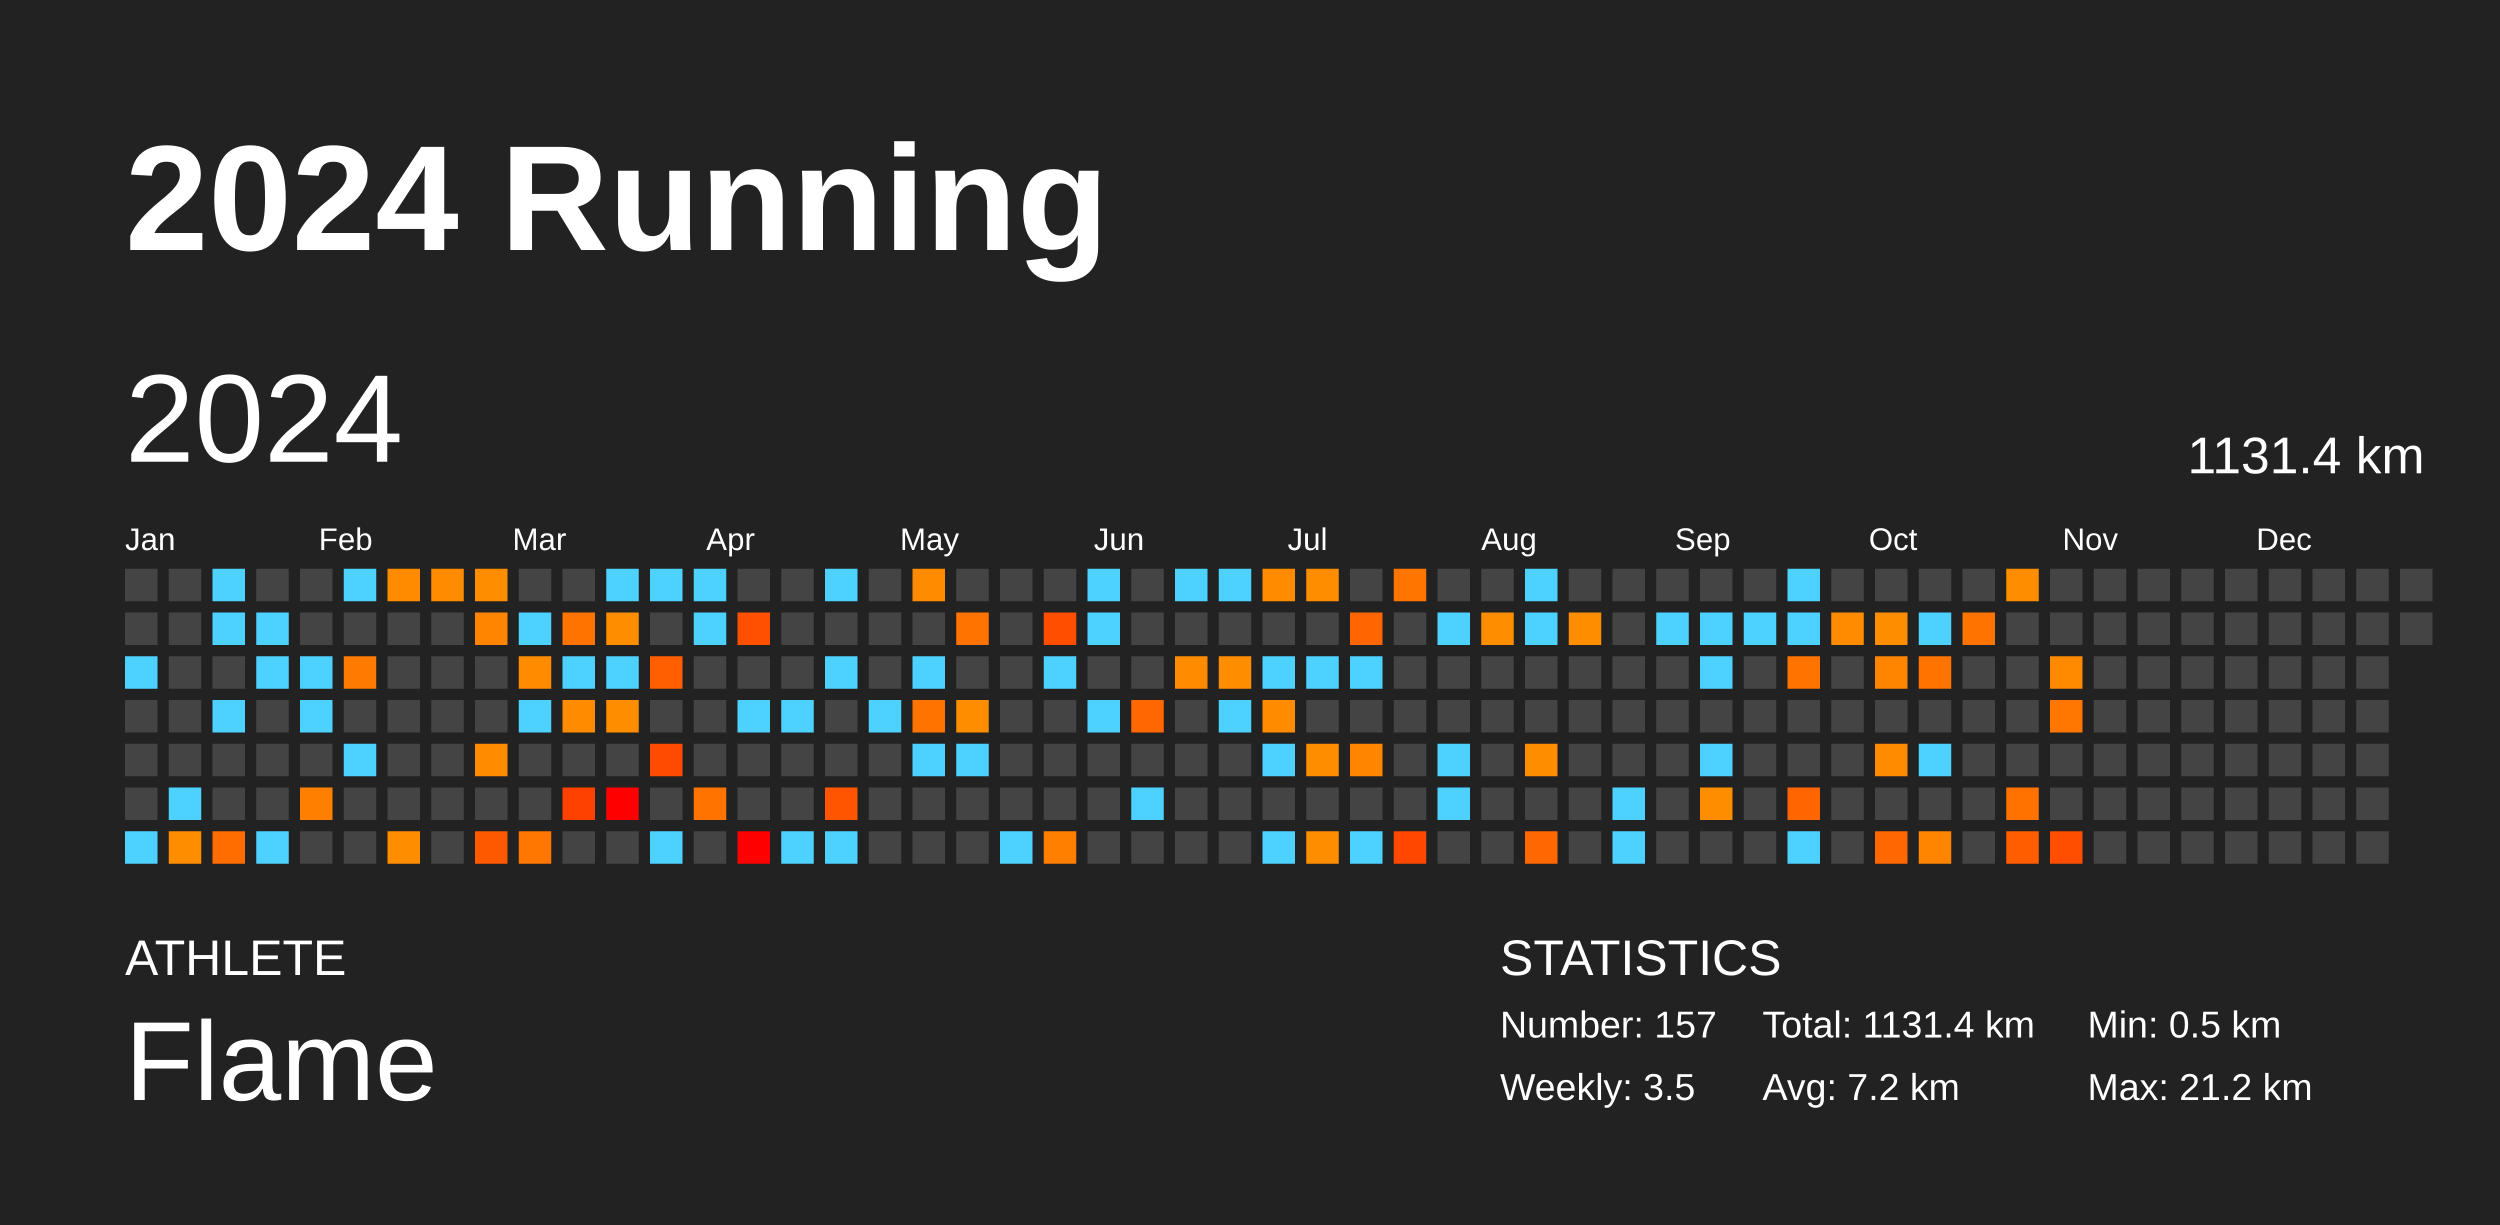
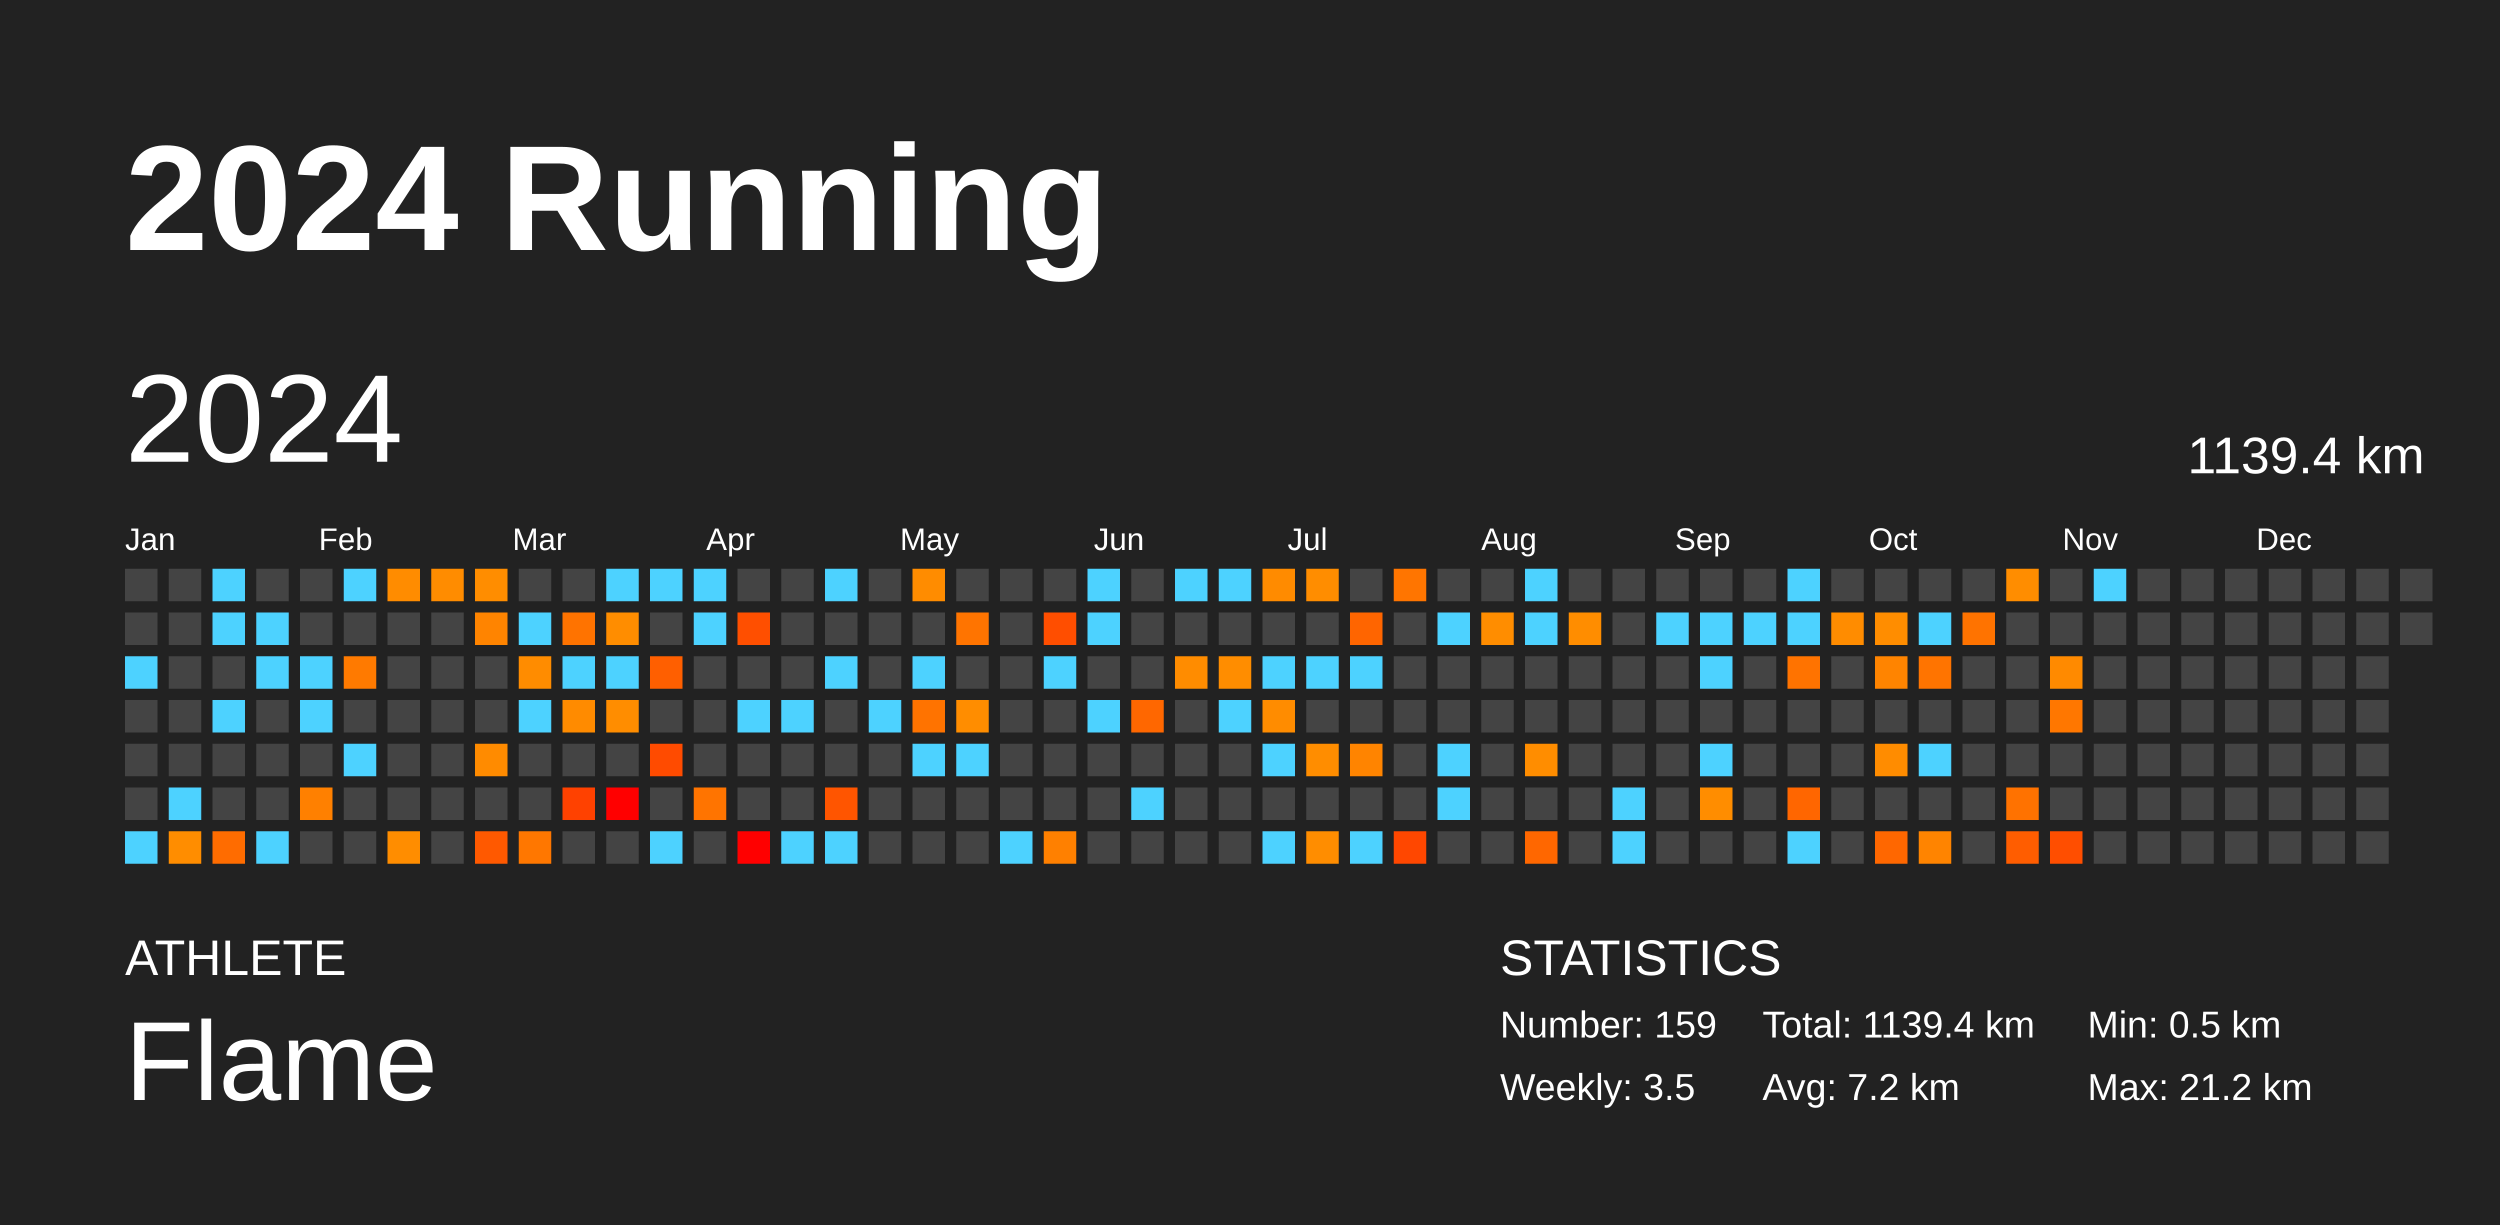
<svg xmlns="http://www.w3.org/2000/svg" baseProfile="full" height="98mm" version="1.1" viewBox="0,0,200,98" width="200mm">
  <defs />
  <rect fill="#222222" height="98" width="200" x="0" y="0" />
  <text fill="#FFFFFF" style="font-size:12px; font-family:Arial; font-weight:bold;" x="10" y="20">2024 Running</text>
  <text fill="#FFFFFF" style="font-size:4px; font-family:Arial" x="10" y="78">ATHLETE</text>
  <text fill="#FFFFFF" style="font-size:9px; font-family:Arial" x="10" y="88">Flame</text>
  <text fill="#FFFFFF" style="font-size:4px; font-family:Arial" x="120" y="78">STATISTICS</text>
-   <text fill="#FFFFFF" style="font-size:3px; font-family:Arial" x="120" y="83">Number: 157</text>
+   <text fill="#FFFFFF" style="font-size:3px; font-family:Arial" x="120" y="83">Number: 159</text>
  <text fill="#FFFFFF" style="font-size:3px; font-family:Arial" x="120" y="88">Weekly: 3.5</text>
-   <text fill="#FFFFFF" style="font-size:3px; font-family:Arial" x="141" y="83">Total: 1131.4 km</text>
+   <text fill="#FFFFFF" style="font-size:3px; font-family:Arial" x="141" y="83">Total: 1139.4 km</text>
  <text fill="#FFFFFF" style="font-size:3px; font-family:Arial" x="141" y="88">Avg: 7.2 km</text>
  <text fill="#FFFFFF" style="font-size:3px; font-family:Arial" x="167" y="83">Min: 0.5 km</text>
  <text fill="#FFFFFF" style="font-size:3px; font-family:Arial" x="167" y="88">Max: 21.2 km</text>
  <text dominant-baseline="hanging" fill="#FFFFFF" style="font-size:10.0px; font-family:Arial;" x="10" y="30">2024</text>
-   <text dominant-baseline="hanging" fill="#FFFFFF" style="font-size:4.125px; font-family:Arial;" x="175" y="35">1131.4 km</text>
+   <text dominant-baseline="hanging" fill="#FFFFFF" style="font-size:4.125px; font-family:Arial;" x="175" y="35">1139.4 km</text>
  <text fill="#FFFFFF" style="font-size:2.5px; font-family:Arial" x="10.0" y="44">Jan</text>
  <text fill="#FFFFFF" style="font-size:2.5px; font-family:Arial" x="25.5" y="44">Feb</text>
  <text fill="#FFFFFF" style="font-size:2.5px; font-family:Arial" x="41.0" y="44">Mar</text>
  <text fill="#FFFFFF" style="font-size:2.5px; font-family:Arial" x="56.5" y="44">Apr</text>
  <text fill="#FFFFFF" style="font-size:2.5px; font-family:Arial" x="72.0" y="44">May</text>
  <text fill="#FFFFFF" style="font-size:2.5px; font-family:Arial" x="87.5" y="44">Jun</text>
  <text fill="#FFFFFF" style="font-size:2.5px; font-family:Arial" x="103.0" y="44">Jul</text>
  <text fill="#FFFFFF" style="font-size:2.5px; font-family:Arial" x="118.5" y="44">Aug</text>
  <text fill="#FFFFFF" style="font-size:2.5px; font-family:Arial" x="134.0" y="44">Sep</text>
  <text fill="#FFFFFF" style="font-size:2.5px; font-family:Arial" x="149.5" y="44">Oct</text>
  <text fill="#FFFFFF" style="font-size:2.5px; font-family:Arial" x="165.0" y="44">Nov</text>
  <text fill="#FFFFFF" style="font-size:2.5px; font-family:Arial" x="180.5" y="44">Dec</text>
  <rect fill="#444444" height="2.6" width="2.6" x="10.0" y="45.5" />
  <rect fill="#444444" height="2.6" width="2.6" x="10.0" y="49.0" />
  <rect fill="#4dd2ff" height="2.6" width="2.6" x="10.0" y="52.5" />
  <rect fill="#444444" height="2.6" width="2.6" x="10.0" y="56.0" />
  <rect fill="#444444" height="2.6" width="2.6" x="10.0" y="59.5" />
  <rect fill="#444444" height="2.6" width="2.6" x="10.0" y="63.0" />
  <rect fill="#4dd2ff" height="2.6" width="2.6" x="10.0" y="66.5" />
  <rect fill="#444444" height="2.6" width="2.6" x="13.5" y="45.5" />
  <rect fill="#444444" height="2.6" width="2.6" x="13.5" y="49.0" />
  <rect fill="#444444" height="2.6" width="2.6" x="13.5" y="52.5" />
  <rect fill="#444444" height="2.6" width="2.6" x="13.5" y="56.0" />
  <rect fill="#444444" height="2.6" width="2.6" x="13.5" y="59.5" />
  <rect fill="#4dd2ff" height="2.6" width="2.6" x="13.5" y="63.0" />
  <rect fill="#ff8d00" height="2.6" width="2.6" x="13.5" y="66.5" />
  <rect fill="#4dd2ff" height="2.6" width="2.6" x="17.0" y="45.5" />
  <rect fill="#4dd2ff" height="2.6" width="2.6" x="17.0" y="49.0" />
  <rect fill="#444444" height="2.6" width="2.6" x="17.0" y="52.5" />
  <rect fill="#4dd2ff" height="2.6" width="2.6" x="17.0" y="56.0" />
  <rect fill="#444444" height="2.6" width="2.6" x="17.0" y="59.5" />
  <rect fill="#444444" height="2.6" width="2.6" x="17.0" y="63.0" />
  <rect fill="#ff6c00" height="2.6" width="2.6" x="17.0" y="66.5" />
  <rect fill="#444444" height="2.6" width="2.6" x="20.5" y="45.5" />
  <rect fill="#4dd2ff" height="2.6" width="2.6" x="20.5" y="49.0" />
  <rect fill="#4dd2ff" height="2.6" width="2.6" x="20.5" y="52.5" />
  <rect fill="#444444" height="2.6" width="2.6" x="20.5" y="56.0" />
  <rect fill="#444444" height="2.6" width="2.6" x="20.5" y="59.5" />
  <rect fill="#444444" height="2.6" width="2.6" x="20.5" y="63.0" />
  <rect fill="#4dd2ff" height="2.6" width="2.6" x="20.5" y="66.5" />
  <rect fill="#444444" height="2.6" width="2.6" x="24.0" y="45.5" />
  <rect fill="#444444" height="2.6" width="2.6" x="24.0" y="49.0" />
  <rect fill="#4dd2ff" height="2.6" width="2.6" x="24.0" y="52.5" />
  <rect fill="#4dd2ff" height="2.6" width="2.6" x="24.0" y="56.0" />
  <rect fill="#444444" height="2.6" width="2.6" x="24.0" y="59.5" />
  <rect fill="#ff8000" height="2.6" width="2.6" x="24.0" y="63.0" />
  <rect fill="#444444" height="2.6" width="2.6" x="24.0" y="66.5" />
  <rect fill="#4dd2ff" height="2.6" width="2.6" x="27.5" y="45.5" />
  <rect fill="#444444" height="2.6" width="2.6" x="27.5" y="49.0" />
  <rect fill="#ff7a00" height="2.6" width="2.6" x="27.5" y="52.5" />
  <rect fill="#444444" height="2.6" width="2.6" x="27.5" y="56.0" />
  <rect fill="#4dd2ff" height="2.6" width="2.6" x="27.5" y="59.5" />
  <rect fill="#444444" height="2.6" width="2.6" x="27.5" y="63.0" />
  <rect fill="#444444" height="2.6" width="2.6" x="27.5" y="66.5" />
  <rect fill="#ff8c00" height="2.6" width="2.6" x="31.0" y="45.5" />
  <rect fill="#444444" height="2.6" width="2.6" x="31.0" y="49.0" />
  <rect fill="#444444" height="2.6" width="2.6" x="31.0" y="52.5" />
  <rect fill="#444444" height="2.6" width="2.6" x="31.0" y="56.0" />
  <rect fill="#444444" height="2.6" width="2.6" x="31.0" y="59.5" />
  <rect fill="#444444" height="2.6" width="2.6" x="31.0" y="63.0" />
  <rect fill="#ff8d00" height="2.6" width="2.6" x="31.0" y="66.5" />
  <rect fill="#ff8c00" height="2.6" width="2.6" x="34.5" y="45.5" />
  <rect fill="#444444" height="2.6" width="2.6" x="34.5" y="49.0" />
  <rect fill="#444444" height="2.6" width="2.6" x="34.5" y="52.5" />
  <rect fill="#444444" height="2.6" width="2.6" x="34.5" y="56.0" />
  <rect fill="#444444" height="2.6" width="2.6" x="34.5" y="59.5" />
  <rect fill="#444444" height="2.6" width="2.6" x="34.5" y="63.0" />
  <rect fill="#444444" height="2.6" width="2.6" x="34.5" y="66.5" />
  <rect fill="#ff8d00" height="2.6" width="2.6" x="38.0" y="45.5" />
  <rect fill="#ff8400" height="2.6" width="2.6" x="38.0" y="49.0" />
  <rect fill="#444444" height="2.6" width="2.6" x="38.0" y="52.5" />
  <rect fill="#444444" height="2.6" width="2.6" x="38.0" y="56.0" />
  <rect fill="#ff8b00" height="2.6" width="2.6" x="38.0" y="59.5" />
  <rect fill="#444444" height="2.6" width="2.6" x="38.0" y="63.0" />
  <rect fill="#ff5900" height="2.6" width="2.6" x="38.0" y="66.5" />
  <rect fill="#444444" height="2.6" width="2.6" x="41.5" y="45.5" />
  <rect fill="#4dd2ff" height="2.6" width="2.6" x="41.5" y="49.0" />
  <rect fill="#ff8c00" height="2.6" width="2.6" x="41.5" y="52.5" />
  <rect fill="#4dd2ff" height="2.6" width="2.6" x="41.5" y="56.0" />
  <rect fill="#444444" height="2.6" width="2.6" x="41.5" y="59.5" />
  <rect fill="#444444" height="2.6" width="2.6" x="41.5" y="63.0" />
  <rect fill="#ff7700" height="2.6" width="2.6" x="41.5" y="66.5" />
  <rect fill="#444444" height="2.6" width="2.6" x="45.0" y="45.5" />
  <rect fill="#ff7300" height="2.6" width="2.6" x="45.0" y="49.0" />
  <rect fill="#4dd2ff" height="2.6" width="2.6" x="45.0" y="52.5" />
  <rect fill="#ff8b00" height="2.6" width="2.6" x="45.0" y="56.0" />
  <rect fill="#444444" height="2.6" width="2.6" x="45.0" y="59.5" />
  <rect fill="#ff4100" height="2.6" width="2.6" x="45.0" y="63.0" />
  <rect fill="#444444" height="2.6" width="2.6" x="45.0" y="66.5" />
  <rect fill="#4dd2ff" height="2.6" width="2.6" x="48.5" y="45.5" />
  <rect fill="#ff8d00" height="2.6" width="2.6" x="48.5" y="49.0" />
  <rect fill="#4dd2ff" height="2.6" width="2.6" x="48.5" y="52.5" />
  <rect fill="#ff8d00" height="2.6" width="2.6" x="48.5" y="56.0" />
  <rect fill="#444444" height="2.6" width="2.6" x="48.5" y="59.5" />
  <rect fill="red" height="2.6" width="2.6" x="48.5" y="63.0" />
  <rect fill="#444444" height="2.6" width="2.6" x="48.5" y="66.5" />
  <rect fill="#4dd2ff" height="2.6" width="2.6" x="52.0" y="45.5" />
  <rect fill="#444444" height="2.6" width="2.6" x="52.0" y="49.0" />
  <rect fill="#ff5f00" height="2.6" width="2.6" x="52.0" y="52.5" />
  <rect fill="#444444" height="2.6" width="2.6" x="52.0" y="56.0" />
  <rect fill="#ff4b00" height="2.6" width="2.6" x="52.0" y="59.5" />
  <rect fill="#444444" height="2.6" width="2.6" x="52.0" y="63.0" />
  <rect fill="#4dd2ff" height="2.6" width="2.6" x="52.0" y="66.5" />
  <rect fill="#4dd2ff" height="2.6" width="2.6" x="55.5" y="45.5" />
  <rect fill="#4dd2ff" height="2.6" width="2.6" x="55.5" y="49.0" />
  <rect fill="#444444" height="2.6" width="2.6" x="55.5" y="52.5" />
  <rect fill="#444444" height="2.6" width="2.6" x="55.5" y="56.0" />
  <rect fill="#444444" height="2.6" width="2.6" x="55.5" y="59.5" />
  <rect fill="#ff7400" height="2.6" width="2.6" x="55.5" y="63.0" />
  <rect fill="#444444" height="2.6" width="2.6" x="55.5" y="66.5" />
  <rect fill="#444444" height="2.6" width="2.6" x="59.0" y="45.5" />
  <rect fill="#ff4f00" height="2.6" width="2.6" x="59.0" y="49.0" />
  <rect fill="#444444" height="2.6" width="2.6" x="59.0" y="52.5" />
  <rect fill="#4dd2ff" height="2.6" width="2.6" x="59.0" y="56.0" />
  <rect fill="#444444" height="2.6" width="2.6" x="59.0" y="59.5" />
  <rect fill="#444444" height="2.6" width="2.6" x="59.0" y="63.0" />
  <rect fill="red" height="2.6" width="2.6" x="59.0" y="66.5" />
  <rect fill="#444444" height="2.6" width="2.6" x="62.5" y="45.5" />
  <rect fill="#444444" height="2.6" width="2.6" x="62.5" y="49.0" />
  <rect fill="#444444" height="2.6" width="2.6" x="62.5" y="52.5" />
  <rect fill="#4dd2ff" height="2.6" width="2.6" x="62.5" y="56.0" />
  <rect fill="#444444" height="2.6" width="2.6" x="62.5" y="59.5" />
  <rect fill="#444444" height="2.6" width="2.6" x="62.5" y="63.0" />
  <rect fill="#4dd2ff" height="2.6" width="2.6" x="62.5" y="66.5" />
  <rect fill="#4dd2ff" height="2.6" width="2.6" x="66.0" y="45.5" />
  <rect fill="#444444" height="2.6" width="2.6" x="66.0" y="49.0" />
  <rect fill="#4dd2ff" height="2.6" width="2.6" x="66.0" y="52.5" />
  <rect fill="#444444" height="2.6" width="2.6" x="66.0" y="56.0" />
  <rect fill="#444444" height="2.6" width="2.6" x="66.0" y="59.5" />
  <rect fill="#ff5500" height="2.6" width="2.6" x="66.0" y="63.0" />
  <rect fill="#4dd2ff" height="2.6" width="2.6" x="66.0" y="66.5" />
  <rect fill="#444444" height="2.6" width="2.6" x="69.5" y="45.5" />
  <rect fill="#444444" height="2.6" width="2.6" x="69.5" y="49.0" />
  <rect fill="#444444" height="2.6" width="2.6" x="69.5" y="52.5" />
  <rect fill="#4dd2ff" height="2.6" width="2.6" x="69.5" y="56.0" />
  <rect fill="#444444" height="2.6" width="2.6" x="69.5" y="59.5" />
  <rect fill="#444444" height="2.6" width="2.6" x="69.5" y="63.0" />
  <rect fill="#444444" height="2.6" width="2.6" x="69.5" y="66.5" />
  <rect fill="#ff8c00" height="2.6" width="2.6" x="73.0" y="45.5" />
  <rect fill="#444444" height="2.6" width="2.6" x="73.0" y="49.0" />
  <rect fill="#4dd2ff" height="2.6" width="2.6" x="73.0" y="52.5" />
  <rect fill="#ff7300" height="2.6" width="2.6" x="73.0" y="56.0" />
  <rect fill="#4dd2ff" height="2.6" width="2.6" x="73.0" y="59.5" />
  <rect fill="#444444" height="2.6" width="2.6" x="73.0" y="63.0" />
  <rect fill="#444444" height="2.6" width="2.6" x="73.0" y="66.5" />
  <rect fill="#444444" height="2.6" width="2.6" x="76.5" y="45.5" />
  <rect fill="#ff7400" height="2.6" width="2.6" x="76.5" y="49.0" />
  <rect fill="#444444" height="2.6" width="2.6" x="76.5" y="52.5" />
  <rect fill="#ff8d00" height="2.6" width="2.6" x="76.5" y="56.0" />
  <rect fill="#4dd2ff" height="2.6" width="2.6" x="76.5" y="59.5" />
  <rect fill="#444444" height="2.6" width="2.6" x="76.5" y="63.0" />
  <rect fill="#444444" height="2.6" width="2.6" x="76.5" y="66.5" />
  <rect fill="#444444" height="2.6" width="2.6" x="80.0" y="45.5" />
  <rect fill="#444444" height="2.6" width="2.6" x="80.0" y="49.0" />
  <rect fill="#444444" height="2.6" width="2.6" x="80.0" y="52.5" />
  <rect fill="#444444" height="2.6" width="2.6" x="80.0" y="56.0" />
  <rect fill="#444444" height="2.6" width="2.6" x="80.0" y="59.5" />
  <rect fill="#444444" height="2.6" width="2.6" x="80.0" y="63.0" />
  <rect fill="#4dd2ff" height="2.6" width="2.6" x="80.0" y="66.5" />
  <rect fill="#444444" height="2.6" width="2.6" x="83.5" y="45.5" />
  <rect fill="#ff4e00" height="2.6" width="2.6" x="83.5" y="49.0" />
  <rect fill="#4dd2ff" height="2.6" width="2.6" x="83.5" y="52.5" />
  <rect fill="#444444" height="2.6" width="2.6" x="83.5" y="56.0" />
  <rect fill="#444444" height="2.6" width="2.6" x="83.5" y="59.5" />
  <rect fill="#444444" height="2.6" width="2.6" x="83.5" y="63.0" />
  <rect fill="#ff8000" height="2.6" width="2.6" x="83.5" y="66.5" />
  <rect fill="#4dd2ff" height="2.6" width="2.6" x="87.0" y="45.5" />
  <rect fill="#4dd2ff" height="2.6" width="2.6" x="87.0" y="49.0" />
  <rect fill="#444444" height="2.6" width="2.6" x="87.0" y="52.5" />
  <rect fill="#4dd2ff" height="2.6" width="2.6" x="87.0" y="56.0" />
  <rect fill="#444444" height="2.6" width="2.6" x="87.0" y="59.5" />
  <rect fill="#444444" height="2.6" width="2.6" x="87.0" y="63.0" />
  <rect fill="#444444" height="2.6" width="2.6" x="87.0" y="66.5" />
  <rect fill="#444444" height="2.6" width="2.6" x="90.5" y="45.5" />
  <rect fill="#444444" height="2.6" width="2.6" x="90.5" y="49.0" />
  <rect fill="#444444" height="2.6" width="2.6" x="90.5" y="52.5" />
  <rect fill="#ff6700" height="2.6" width="2.6" x="90.5" y="56.0" />
  <rect fill="#444444" height="2.6" width="2.6" x="90.5" y="59.5" />
  <rect fill="#4dd2ff" height="2.6" width="2.6" x="90.5" y="63.0" />
  <rect fill="#444444" height="2.6" width="2.6" x="90.5" y="66.5" />
  <rect fill="#4dd2ff" height="2.6" width="2.6" x="94.0" y="45.5" />
  <rect fill="#444444" height="2.6" width="2.6" x="94.0" y="49.0" />
  <rect fill="#ff8c00" height="2.6" width="2.6" x="94.0" y="52.5" />
  <rect fill="#444444" height="2.6" width="2.6" x="94.0" y="56.0" />
  <rect fill="#444444" height="2.6" width="2.6" x="94.0" y="59.5" />
  <rect fill="#444444" height="2.6" width="2.6" x="94.0" y="63.0" />
  <rect fill="#444444" height="2.6" width="2.6" x="94.0" y="66.5" />
  <rect fill="#4dd2ff" height="2.6" width="2.6" x="97.5" y="45.5" />
  <rect fill="#444444" height="2.6" width="2.6" x="97.5" y="49.0" />
  <rect fill="#ff8d00" height="2.6" width="2.6" x="97.5" y="52.5" />
  <rect fill="#4dd2ff" height="2.6" width="2.6" x="97.5" y="56.0" />
  <rect fill="#444444" height="2.6" width="2.6" x="97.5" y="59.5" />
  <rect fill="#444444" height="2.6" width="2.6" x="97.5" y="63.0" />
  <rect fill="#444444" height="2.6" width="2.6" x="97.5" y="66.5" />
  <rect fill="#ff8b00" height="2.6" width="2.6" x="101.0" y="45.5" />
  <rect fill="#444444" height="2.6" width="2.6" x="101.0" y="49.0" />
  <rect fill="#4dd2ff" height="2.6" width="2.6" x="101.0" y="52.5" />
  <rect fill="#ff8c00" height="2.6" width="2.6" x="101.0" y="56.0" />
  <rect fill="#4dd2ff" height="2.6" width="2.6" x="101.0" y="59.5" />
  <rect fill="#444444" height="2.6" width="2.6" x="101.0" y="63.0" />
  <rect fill="#4dd2ff" height="2.6" width="2.6" x="101.0" y="66.5" />
  <rect fill="#ff8d00" height="2.6" width="2.6" x="104.5" y="45.5" />
  <rect fill="#444444" height="2.6" width="2.6" x="104.5" y="49.0" />
  <rect fill="#4dd2ff" height="2.6" width="2.6" x="104.5" y="52.5" />
  <rect fill="#444444" height="2.6" width="2.6" x="104.5" y="56.0" />
  <rect fill="#ff8d00" height="2.6" width="2.6" x="104.5" y="59.5" />
  <rect fill="#444444" height="2.6" width="2.6" x="104.5" y="63.0" />
  <rect fill="#ff8d00" height="2.6" width="2.6" x="104.5" y="66.5" />
  <rect fill="#444444" height="2.6" width="2.6" x="108.0" y="45.5" />
  <rect fill="#ff6500" height="2.6" width="2.6" x="108.0" y="49.0" />
  <rect fill="#4dd2ff" height="2.6" width="2.6" x="108.0" y="52.5" />
  <rect fill="#444444" height="2.6" width="2.6" x="108.0" y="56.0" />
  <rect fill="#ff8400" height="2.6" width="2.6" x="108.0" y="59.5" />
  <rect fill="#444444" height="2.6" width="2.6" x="108.0" y="63.0" />
  <rect fill="#4dd2ff" height="2.6" width="2.6" x="108.0" y="66.5" />
  <rect fill="#ff7500" height="2.6" width="2.6" x="111.5" y="45.5" />
  <rect fill="#444444" height="2.6" width="2.6" x="111.5" y="49.0" />
  <rect fill="#444444" height="2.6" width="2.6" x="111.5" y="52.5" />
  <rect fill="#444444" height="2.6" width="2.6" x="111.5" y="56.0" />
  <rect fill="#444444" height="2.6" width="2.6" x="111.5" y="59.5" />
  <rect fill="#444444" height="2.6" width="2.6" x="111.5" y="63.0" />
  <rect fill="#ff4700" height="2.6" width="2.6" x="111.5" y="66.5" />
  <rect fill="#444444" height="2.6" width="2.6" x="115.0" y="45.5" />
  <rect fill="#4dd2ff" height="2.6" width="2.6" x="115.0" y="49.0" />
  <rect fill="#444444" height="2.6" width="2.6" x="115.0" y="52.5" />
  <rect fill="#444444" height="2.6" width="2.6" x="115.0" y="56.0" />
  <rect fill="#4dd2ff" height="2.6" width="2.6" x="115.0" y="59.5" />
  <rect fill="#4dd2ff" height="2.6" width="2.6" x="115.0" y="63.0" />
  <rect fill="#444444" height="2.6" width="2.6" x="115.0" y="66.5" />
  <rect fill="#444444" height="2.6" width="2.6" x="118.5" y="45.5" />
  <rect fill="#ff8d00" height="2.6" width="2.6" x="118.5" y="49.0" />
  <rect fill="#444444" height="2.6" width="2.6" x="118.5" y="52.5" />
  <rect fill="#444444" height="2.6" width="2.6" x="118.5" y="56.0" />
  <rect fill="#444444" height="2.6" width="2.6" x="118.5" y="59.5" />
  <rect fill="#444444" height="2.6" width="2.6" x="118.5" y="63.0" />
  <rect fill="#444444" height="2.6" width="2.6" x="118.5" y="66.5" />
  <rect fill="#4dd2ff" height="2.6" width="2.6" x="122.0" y="45.5" />
  <rect fill="#4dd2ff" height="2.6" width="2.6" x="122.0" y="49.0" />
  <rect fill="#444444" height="2.6" width="2.6" x="122.0" y="52.5" />
  <rect fill="#444444" height="2.6" width="2.6" x="122.0" y="56.0" />
  <rect fill="#ff8d00" height="2.6" width="2.6" x="122.0" y="59.5" />
  <rect fill="#444444" height="2.6" width="2.6" x="122.0" y="63.0" />
  <rect fill="#ff6700" height="2.6" width="2.6" x="122.0" y="66.5" />
  <rect fill="#444444" height="2.6" width="2.6" x="125.5" y="45.5" />
  <rect fill="#ff8d00" height="2.6" width="2.6" x="125.5" y="49.0" />
  <rect fill="#444444" height="2.6" width="2.6" x="125.5" y="52.5" />
  <rect fill="#444444" height="2.6" width="2.6" x="125.5" y="56.0" />
  <rect fill="#444444" height="2.6" width="2.6" x="125.5" y="59.5" />
  <rect fill="#444444" height="2.6" width="2.6" x="125.5" y="63.0" />
  <rect fill="#444444" height="2.6" width="2.6" x="125.5" y="66.5" />
  <rect fill="#444444" height="2.6" width="2.6" x="129.0" y="45.5" />
  <rect fill="#444444" height="2.6" width="2.6" x="129.0" y="49.0" />
  <rect fill="#444444" height="2.6" width="2.6" x="129.0" y="52.5" />
  <rect fill="#444444" height="2.6" width="2.6" x="129.0" y="56.0" />
  <rect fill="#444444" height="2.6" width="2.6" x="129.0" y="59.5" />
  <rect fill="#4dd2ff" height="2.6" width="2.6" x="129.0" y="63.0" />
  <rect fill="#4dd2ff" height="2.6" width="2.6" x="129.0" y="66.5" />
  <rect fill="#444444" height="2.6" width="2.6" x="132.5" y="45.5" />
  <rect fill="#4dd2ff" height="2.6" width="2.6" x="132.5" y="49.0" />
  <rect fill="#444444" height="2.6" width="2.6" x="132.5" y="52.5" />
  <rect fill="#444444" height="2.6" width="2.6" x="132.5" y="56.0" />
  <rect fill="#444444" height="2.6" width="2.6" x="132.5" y="59.5" />
  <rect fill="#444444" height="2.6" width="2.6" x="132.5" y="63.0" />
  <rect fill="#444444" height="2.6" width="2.6" x="132.5" y="66.5" />
  <rect fill="#444444" height="2.6" width="2.6" x="136.0" y="45.5" />
  <rect fill="#4dd2ff" height="2.6" width="2.6" x="136.0" y="49.0" />
  <rect fill="#4dd2ff" height="2.6" width="2.6" x="136.0" y="52.5" />
  <rect fill="#444444" height="2.6" width="2.6" x="136.0" y="56.0" />
  <rect fill="#4dd2ff" height="2.6" width="2.6" x="136.0" y="59.5" />
  <rect fill="#ff8d00" height="2.6" width="2.6" x="136.0" y="63.0" />
  <rect fill="#444444" height="2.6" width="2.6" x="136.0" y="66.5" />
  <rect fill="#444444" height="2.6" width="2.6" x="139.5" y="45.5" />
  <rect fill="#4dd2ff" height="2.6" width="2.6" x="139.5" y="49.0" />
  <rect fill="#444444" height="2.6" width="2.6" x="139.5" y="52.5" />
  <rect fill="#444444" height="2.6" width="2.6" x="139.5" y="56.0" />
  <rect fill="#444444" height="2.6" width="2.6" x="139.5" y="59.5" />
  <rect fill="#444444" height="2.6" width="2.6" x="139.5" y="63.0" />
  <rect fill="#444444" height="2.6" width="2.6" x="139.5" y="66.5" />
  <rect fill="#4dd2ff" height="2.6" width="2.6" x="143.0" y="45.5" />
  <rect fill="#4dd2ff" height="2.6" width="2.6" x="143.0" y="49.0" />
  <rect fill="#ff7300" height="2.6" width="2.6" x="143.0" y="52.5" />
  <rect fill="#444444" height="2.6" width="2.6" x="143.0" y="56.0" />
  <rect fill="#444444" height="2.6" width="2.6" x="143.0" y="59.5" />
  <rect fill="#ff6600" height="2.6" width="2.6" x="143.0" y="63.0" />
  <rect fill="#4dd2ff" height="2.6" width="2.6" x="143.0" y="66.5" />
  <rect fill="#444444" height="2.6" width="2.6" x="146.5" y="45.5" />
  <rect fill="#ff8c00" height="2.6" width="2.6" x="146.5" y="49.0" />
  <rect fill="#444444" height="2.6" width="2.6" x="146.5" y="52.5" />
  <rect fill="#444444" height="2.6" width="2.6" x="146.5" y="56.0" />
  <rect fill="#444444" height="2.6" width="2.6" x="146.5" y="59.5" />
  <rect fill="#444444" height="2.6" width="2.6" x="146.5" y="63.0" />
  <rect fill="#444444" height="2.6" width="2.6" x="146.5" y="66.5" />
  <rect fill="#444444" height="2.6" width="2.6" x="150.0" y="45.5" />
  <rect fill="#ff8d00" height="2.6" width="2.6" x="150.0" y="49.0" />
  <rect fill="#ff8400" height="2.6" width="2.6" x="150.0" y="52.5" />
  <rect fill="#444444" height="2.6" width="2.6" x="150.0" y="56.0" />
  <rect fill="#ff8c00" height="2.6" width="2.6" x="150.0" y="59.5" />
  <rect fill="#444444" height="2.6" width="2.6" x="150.0" y="63.0" />
  <rect fill="#ff6700" height="2.6" width="2.6" x="150.0" y="66.5" />
  <rect fill="#444444" height="2.6" width="2.6" x="153.5" y="45.5" />
  <rect fill="#4dd2ff" height="2.6" width="2.6" x="153.5" y="49.0" />
  <rect fill="#ff7400" height="2.6" width="2.6" x="153.5" y="52.5" />
  <rect fill="#444444" height="2.6" width="2.6" x="153.5" y="56.0" />
  <rect fill="#4dd2ff" height="2.6" width="2.6" x="153.5" y="59.5" />
  <rect fill="#444444" height="2.6" width="2.6" x="153.5" y="63.0" />
  <rect fill="#ff8400" height="2.6" width="2.6" x="153.5" y="66.5" />
  <rect fill="#444444" height="2.6" width="2.6" x="157.0" y="45.5" />
  <rect fill="#ff7300" height="2.6" width="2.6" x="157.0" y="49.0" />
  <rect fill="#444444" height="2.6" width="2.6" x="157.0" y="52.5" />
  <rect fill="#444444" height="2.6" width="2.6" x="157.0" y="56.0" />
  <rect fill="#444444" height="2.6" width="2.6" x="157.0" y="59.5" />
  <rect fill="#444444" height="2.6" width="2.6" x="157.0" y="63.0" />
  <rect fill="#444444" height="2.6" width="2.6" x="157.0" y="66.5" />
  <rect fill="#ff8d00" height="2.6" width="2.6" x="160.5" y="45.5" />
  <rect fill="#444444" height="2.6" width="2.6" x="160.5" y="49.0" />
  <rect fill="#444444" height="2.6" width="2.6" x="160.5" y="52.5" />
  <rect fill="#444444" height="2.6" width="2.6" x="160.5" y="56.0" />
  <rect fill="#444444" height="2.6" width="2.6" x="160.5" y="59.5" />
  <rect fill="#ff7200" height="2.6" width="2.6" x="160.5" y="63.0" />
  <rect fill="#ff5d00" height="2.6" width="2.6" x="160.5" y="66.5" />
  <rect fill="#444444" height="2.6" width="2.6" x="164.0" y="45.5" />
  <rect fill="#444444" height="2.6" width="2.6" x="164.0" y="49.0" />
  <rect fill="#ff8a00" height="2.6" width="2.6" x="164.0" y="52.5" />
  <rect fill="#ff7700" height="2.6" width="2.6" x="164.0" y="56.0" />
  <rect fill="#444444" height="2.6" width="2.6" x="164.0" y="59.5" />
  <rect fill="#444444" height="2.6" width="2.6" x="164.0" y="63.0" />
  <rect fill="#ff4e00" height="2.6" width="2.6" x="164.0" y="66.5" />
-   <rect fill="#444444" height="2.6" width="2.6" x="167.5" y="45.5" />
+   <rect fill="#4dd2ff" height="2.6" width="2.6" x="167.5" y="45.5" />
  <rect fill="#444444" height="2.6" width="2.6" x="167.5" y="49.0" />
  <rect fill="#444444" height="2.6" width="2.6" x="167.5" y="52.5" />
  <rect fill="#444444" height="2.6" width="2.6" x="167.5" y="56.0" />
  <rect fill="#444444" height="2.6" width="2.6" x="167.5" y="59.5" />
  <rect fill="#444444" height="2.6" width="2.6" x="167.5" y="63.0" />
  <rect fill="#444444" height="2.6" width="2.6" x="167.5" y="66.5" />
  <rect fill="#444444" height="2.6" width="2.6" x="171.0" y="45.5" />
  <rect fill="#444444" height="2.6" width="2.6" x="171.0" y="49.0" />
  <rect fill="#444444" height="2.6" width="2.6" x="171.0" y="52.5" />
  <rect fill="#444444" height="2.6" width="2.6" x="171.0" y="56.0" />
  <rect fill="#444444" height="2.6" width="2.6" x="171.0" y="59.5" />
  <rect fill="#444444" height="2.6" width="2.6" x="171.0" y="63.0" />
  <rect fill="#444444" height="2.6" width="2.6" x="171.0" y="66.5" />
  <rect fill="#444444" height="2.6" width="2.6" x="174.5" y="45.5" />
  <rect fill="#444444" height="2.6" width="2.6" x="174.5" y="49.0" />
  <rect fill="#444444" height="2.6" width="2.6" x="174.5" y="52.5" />
  <rect fill="#444444" height="2.6" width="2.6" x="174.5" y="56.0" />
  <rect fill="#444444" height="2.6" width="2.6" x="174.5" y="59.5" />
  <rect fill="#444444" height="2.6" width="2.6" x="174.5" y="63.0" />
  <rect fill="#444444" height="2.6" width="2.6" x="174.5" y="66.5" />
  <rect fill="#444444" height="2.6" width="2.6" x="178.0" y="45.5" />
  <rect fill="#444444" height="2.6" width="2.6" x="178.0" y="49.0" />
  <rect fill="#444444" height="2.6" width="2.6" x="178.0" y="52.5" />
  <rect fill="#444444" height="2.6" width="2.6" x="178.0" y="56.0" />
  <rect fill="#444444" height="2.6" width="2.6" x="178.0" y="59.5" />
  <rect fill="#444444" height="2.6" width="2.6" x="178.0" y="63.0" />
  <rect fill="#444444" height="2.6" width="2.6" x="178.0" y="66.5" />
  <rect fill="#444444" height="2.6" width="2.6" x="181.5" y="45.5" />
  <rect fill="#444444" height="2.6" width="2.6" x="181.5" y="49.0" />
  <rect fill="#444444" height="2.6" width="2.6" x="181.5" y="52.5" />
  <rect fill="#444444" height="2.6" width="2.6" x="181.5" y="56.0" />
  <rect fill="#444444" height="2.6" width="2.6" x="181.5" y="59.5" />
  <rect fill="#444444" height="2.6" width="2.6" x="181.5" y="63.0" />
  <rect fill="#444444" height="2.6" width="2.6" x="181.5" y="66.5" />
  <rect fill="#444444" height="2.6" width="2.6" x="185.0" y="45.5" />
  <rect fill="#444444" height="2.6" width="2.6" x="185.0" y="49.0" />
  <rect fill="#444444" height="2.6" width="2.6" x="185.0" y="52.5" />
  <rect fill="#444444" height="2.6" width="2.6" x="185.0" y="56.0" />
  <rect fill="#444444" height="2.6" width="2.6" x="185.0" y="59.5" />
  <rect fill="#444444" height="2.6" width="2.6" x="185.0" y="63.0" />
  <rect fill="#444444" height="2.6" width="2.6" x="185.0" y="66.5" />
  <rect fill="#444444" height="2.6" width="2.6" x="188.5" y="45.5" />
  <rect fill="#444444" height="2.6" width="2.6" x="188.5" y="49.0" />
  <rect fill="#444444" height="2.6" width="2.6" x="188.5" y="52.5" />
  <rect fill="#444444" height="2.6" width="2.6" x="188.5" y="56.0" />
  <rect fill="#444444" height="2.6" width="2.6" x="188.5" y="59.5" />
  <rect fill="#444444" height="2.6" width="2.6" x="188.5" y="63.0" />
  <rect fill="#444444" height="2.6" width="2.6" x="188.5" y="66.5" />
  <rect fill="#444444" height="2.6" width="2.6" x="192.0" y="45.5" />
  <rect fill="#444444" height="2.6" width="2.6" x="192.0" y="49.0" />
</svg>
